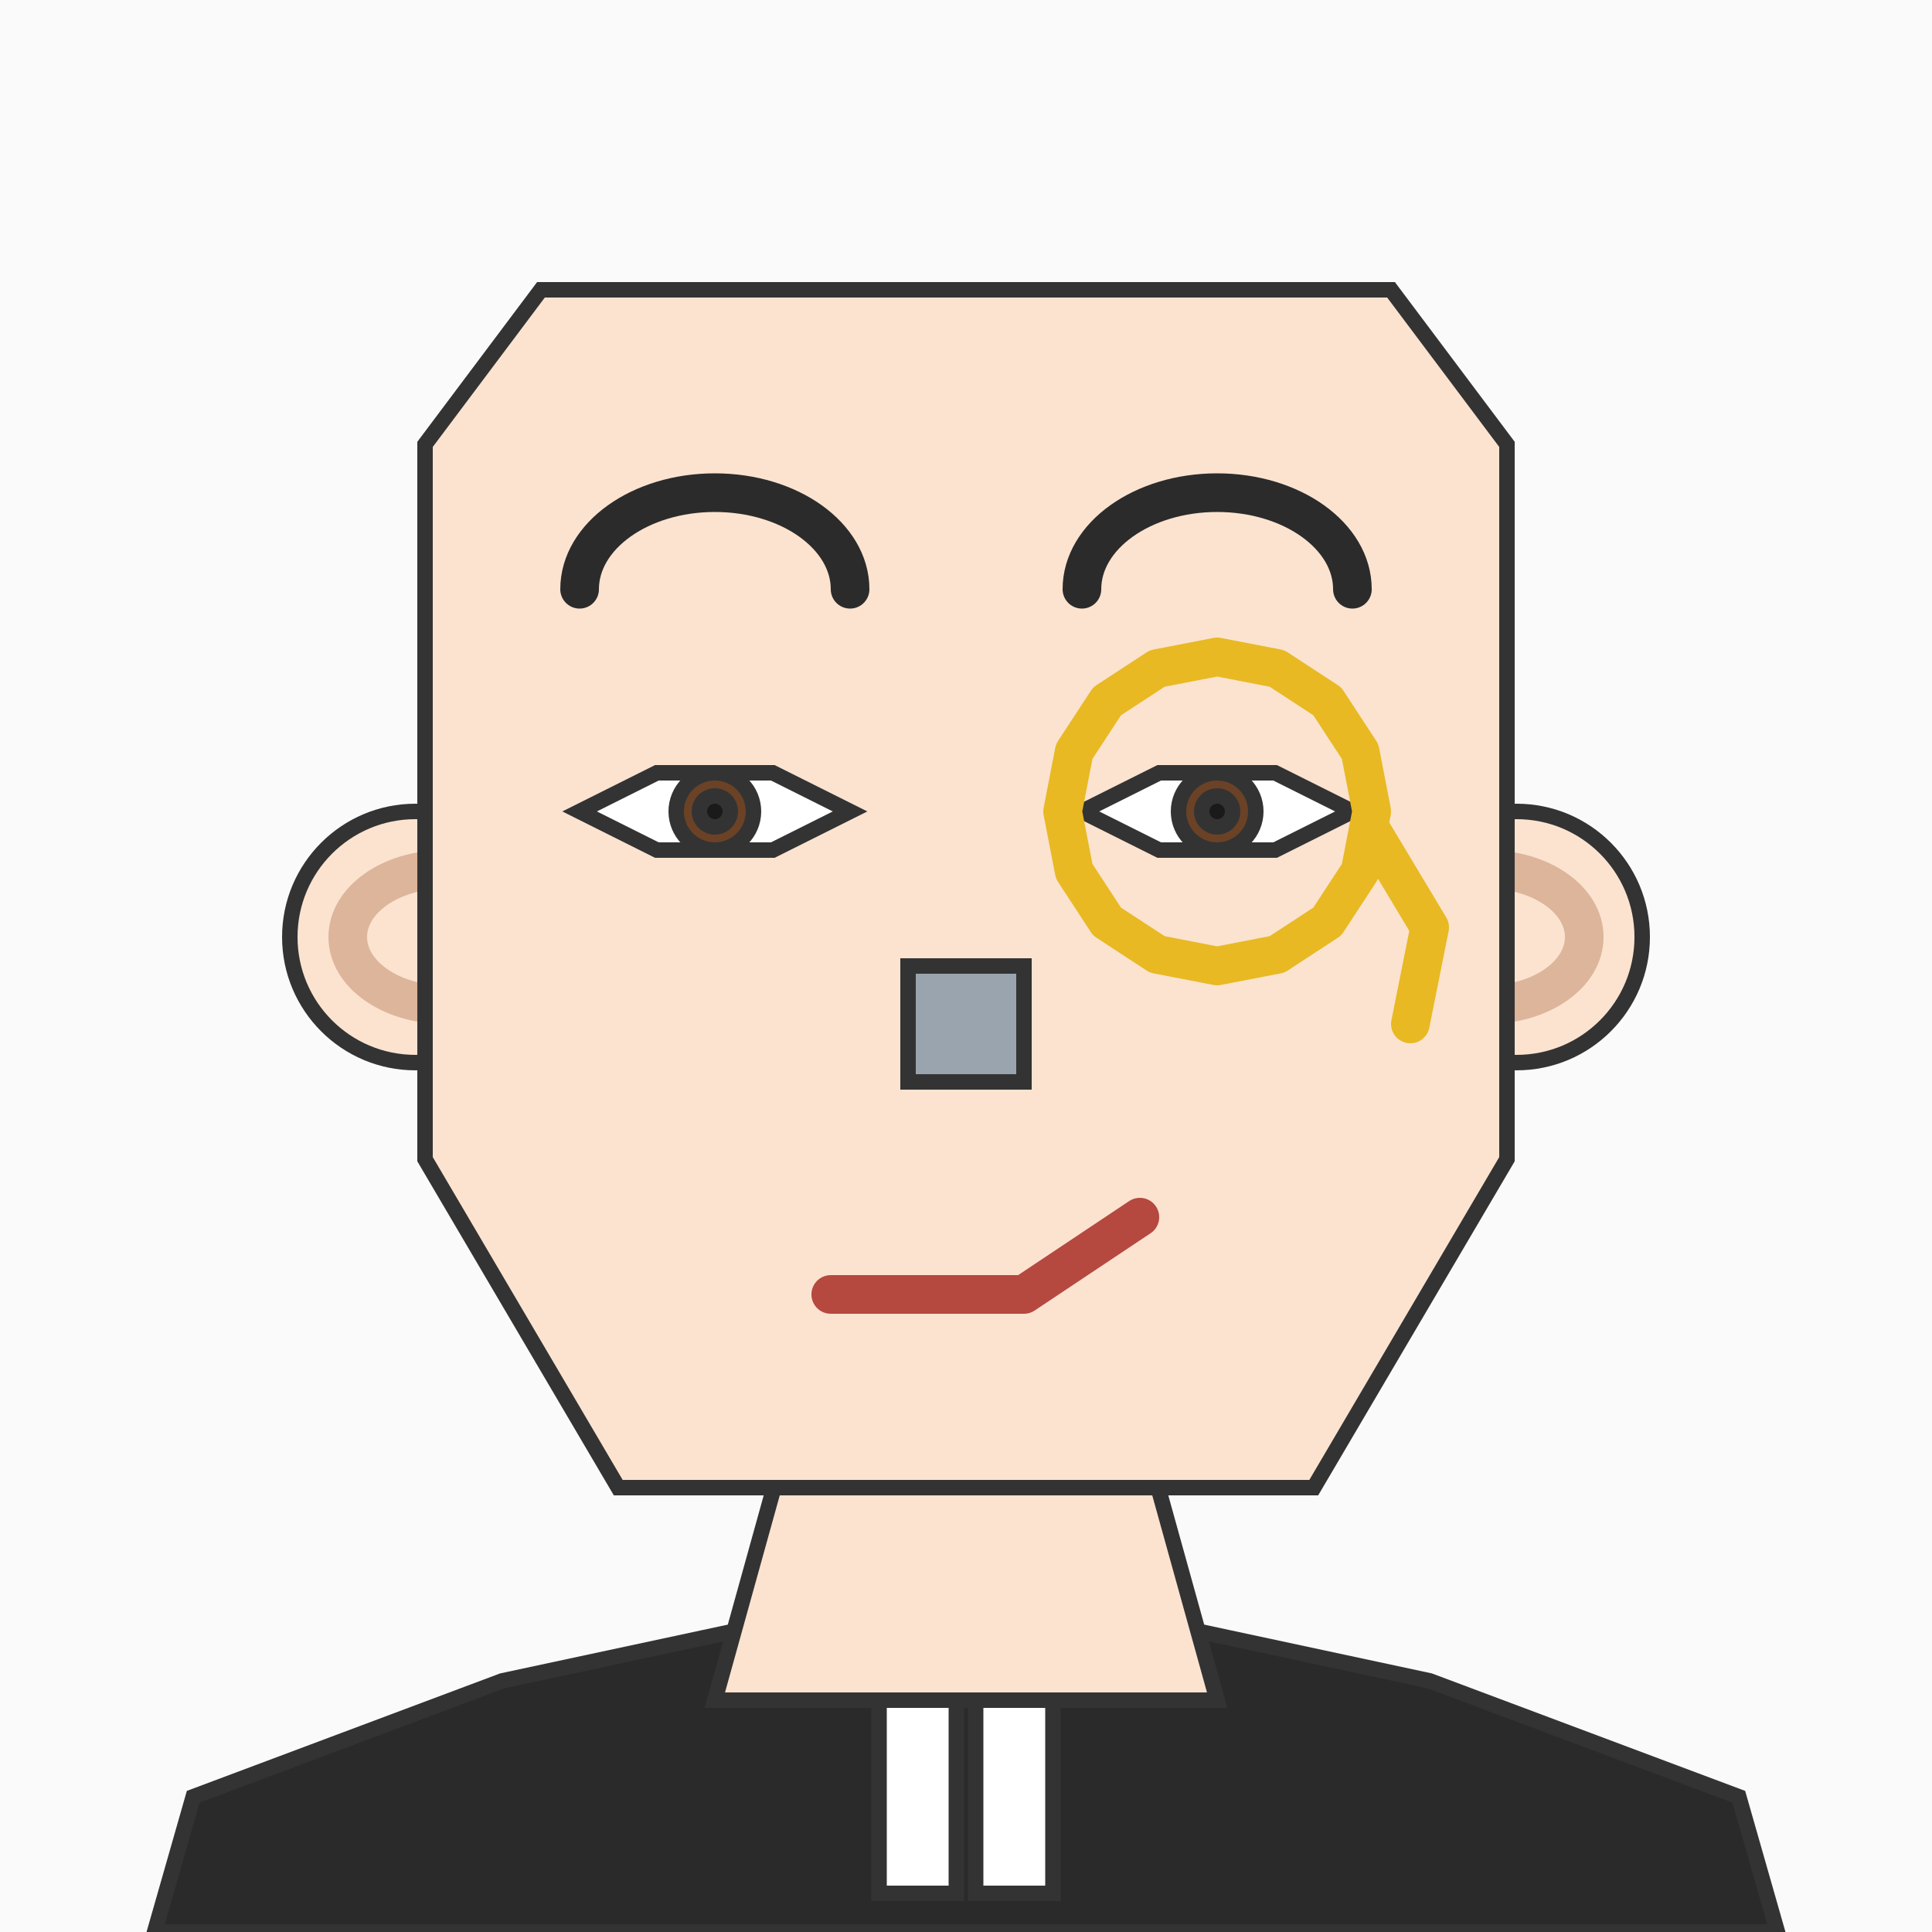
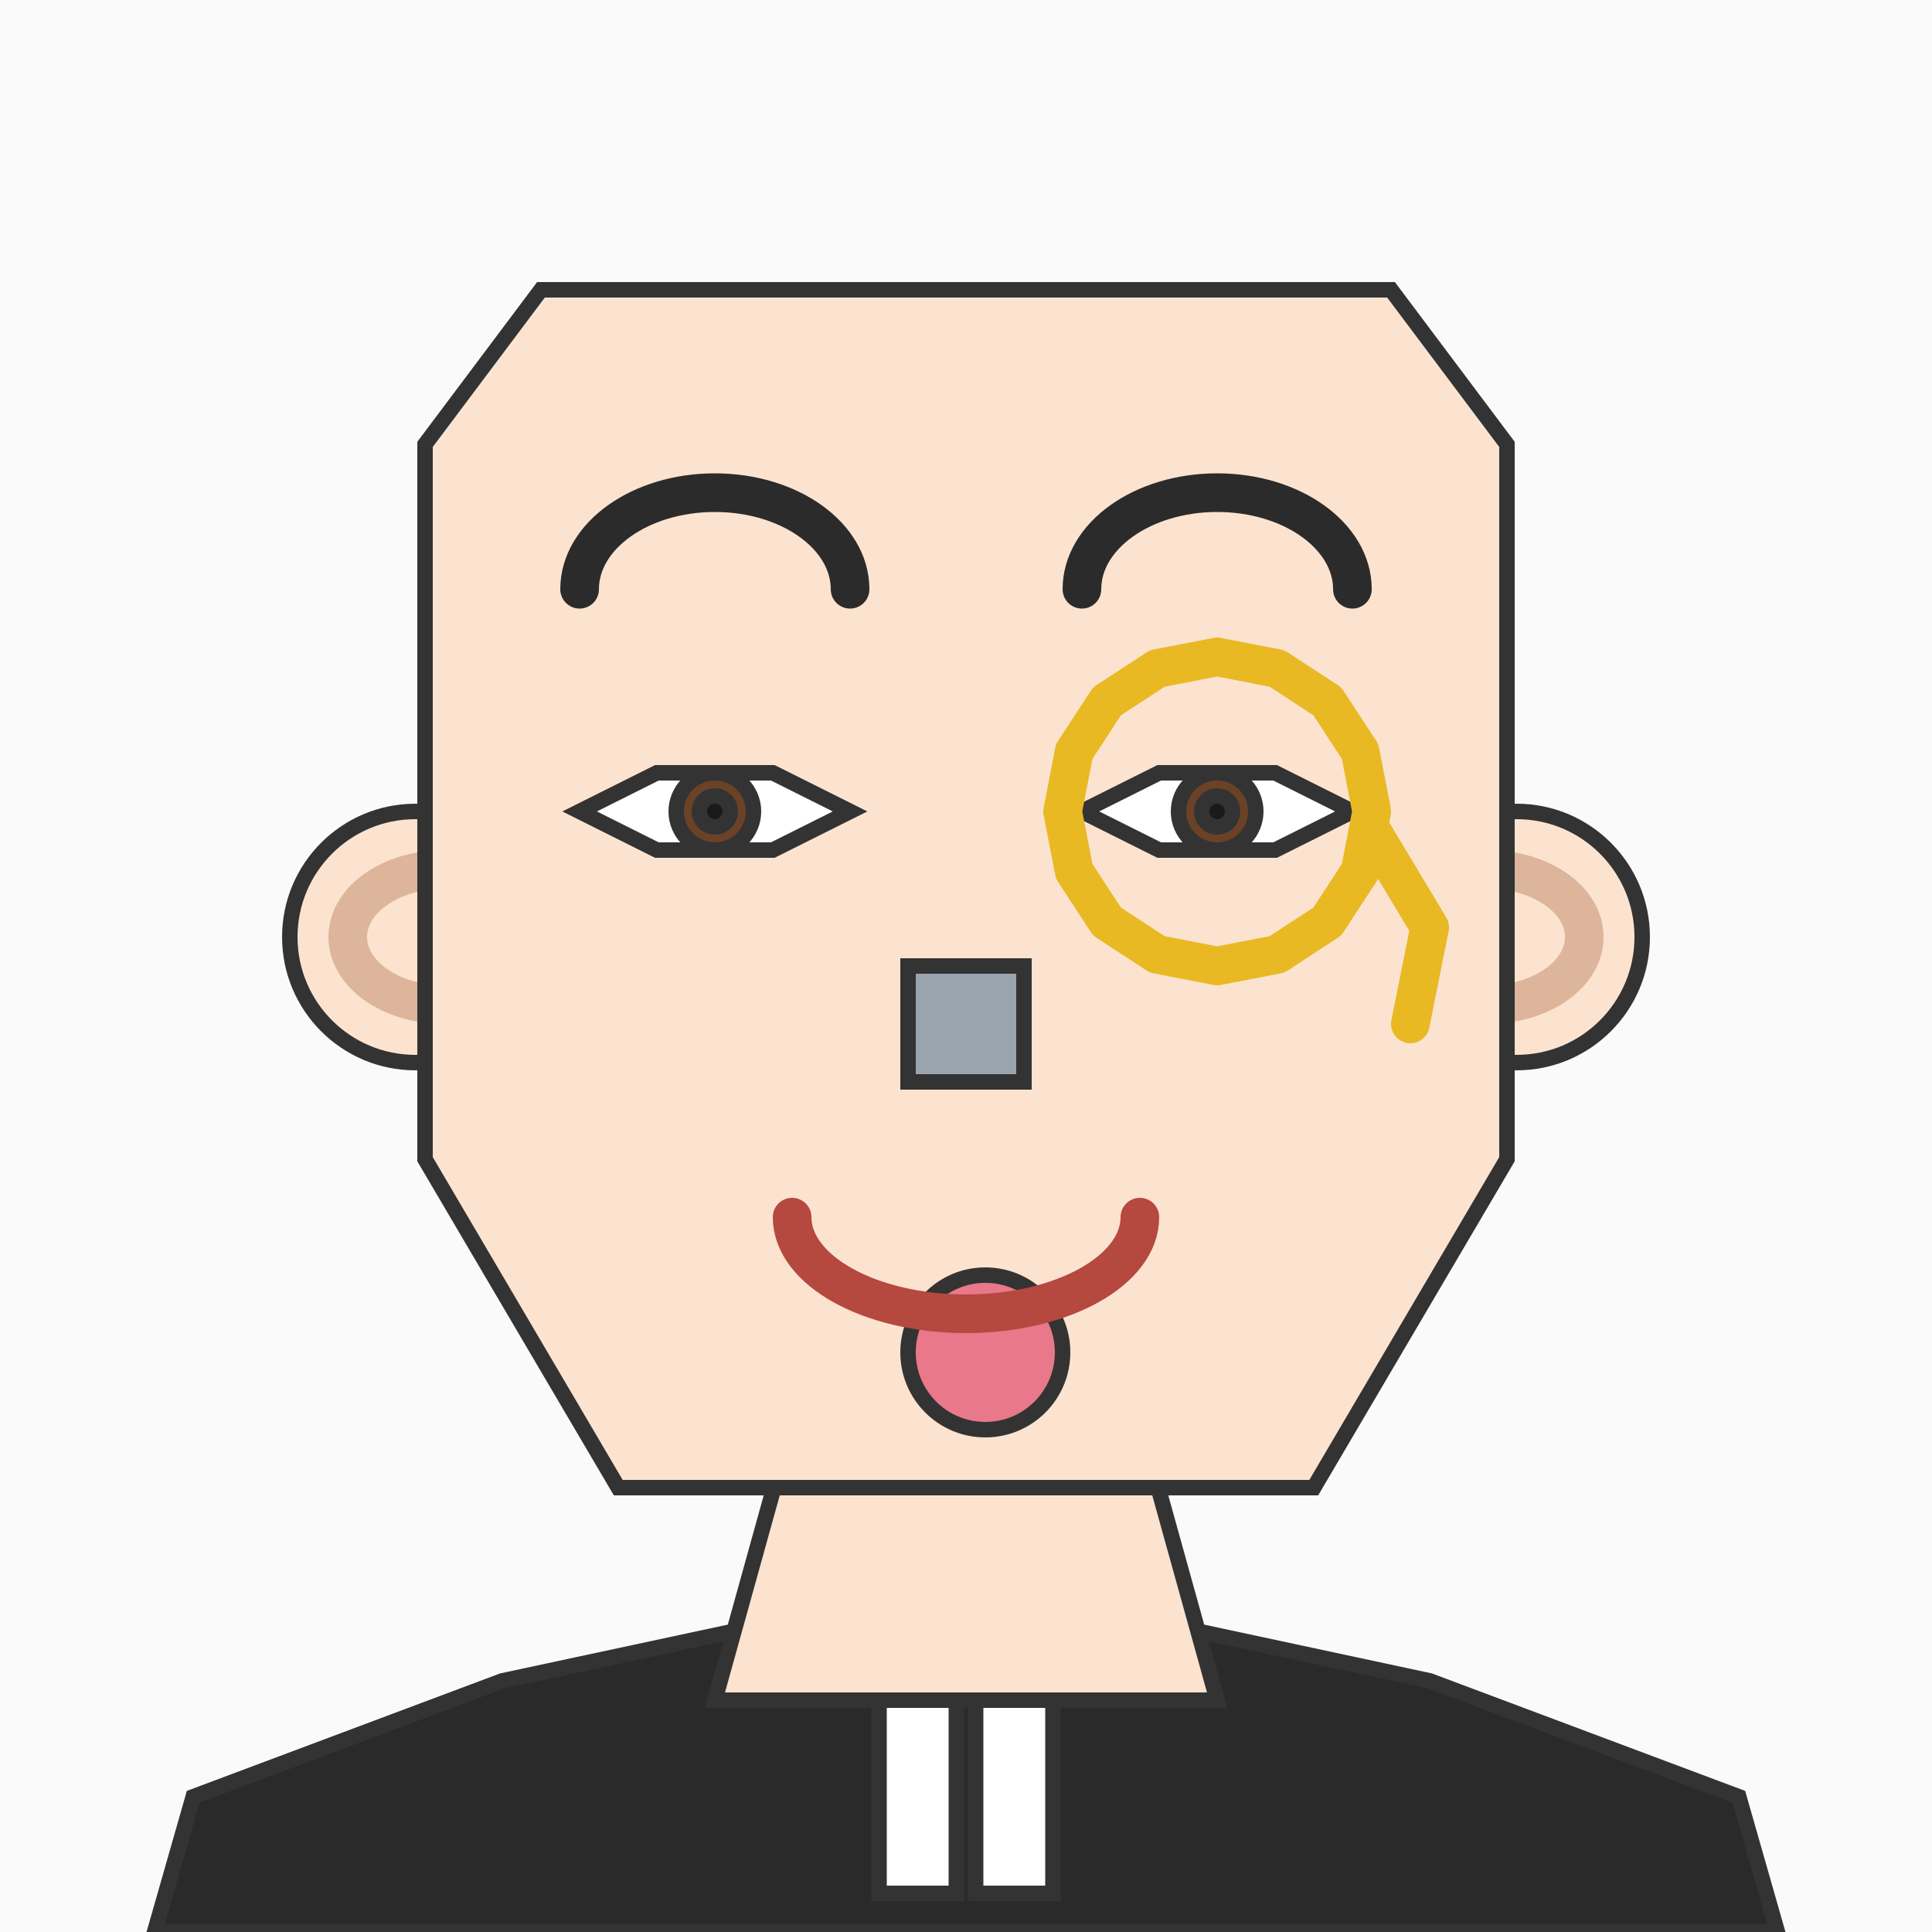
<svg xmlns="http://www.w3.org/2000/svg" viewBox="0 0 100 100" width="200" height="200">
  <rect width="100" height="100" fill="#fafafa" />
  <polygon points="8,100 10,93 26,87 40,84 60,84 74,87 90,93 92,100" fill="#2A2A2A" stroke="#333" stroke-width="0.8" />
  <rect x="45.5" y="85" width="4" height="13" fill="#FFFFFF" stroke="#333" stroke-width="0.8" />
  <rect x="50.5" y="85" width="4" height="13" fill="#FFFFFF" stroke="#333" stroke-width="0.8" />
  <polygon points="42,70 58,70 63,88 37,88" fill="#FBE3D0" stroke="#333" stroke-width="0.8" />
  <ellipse cx="21.5" cy="48.5" rx="6.5" ry="6.5" fill="#FBE3D0" stroke="#333" stroke-width="0.8" />
  <path d="M23 45 A5 3.5 0 0 0 23 52" fill="none" stroke="#DDB59B" stroke-width="2" stroke-linecap="round" stroke-linejoin="round" />
  <ellipse cx="78.5" cy="48.5" rx="6.5" ry="6.5" fill="#FBE3D0" stroke="#333" stroke-width="0.8" />
  <path d="M77 45 A5 3.5 0 0 1 77 52" fill="none" stroke="#DDB59B" stroke-width="2" stroke-linecap="round" stroke-linejoin="round" />
  <polygon points="28,15 72,15 78,23 78,60 68,77 32,77 22,60 22,23" fill="#FBE3D0" stroke="#333" stroke-width="0.8" />
-   <polyline points="43,67 53,67 59,63" fill="none" stroke="#B5483F" stroke-width="2" stroke-linecap="round" stroke-linejoin="round" />
+   <ellipse cx="51" cy="70" rx="4" ry="4" fill="#E8788A" stroke="#333" stroke-width="0.8" />
+   <path d="M41 63 A9 5 0 0 0 59 63" fill="none" stroke="#B5483F" stroke-width="2" stroke-linecap="round" stroke-linejoin="round" />
  <rect x="47" y="50" width="6" height="6" fill="#9AA4AE" stroke="#333" stroke-width="0.8" />
  <polygon points="30,42 34,40 40,40 44,42 40,44 34,44" fill="#FFFFFF" stroke="#333" stroke-width="0.8" />
  <ellipse cx="37" cy="42" rx="2" ry="2" fill="#6B4226" stroke="#333" stroke-width="0.8" />
  <ellipse cx="37" cy="42" rx="0.8" ry="0.8" fill="#1A1A1A" stroke="#333" stroke-width="0.8" />
  <polygon points="70,42 66,40 60,40 56,42 60,44 66,44" fill="#FFFFFF" stroke="#333" stroke-width="0.8" />
  <ellipse cx="63" cy="42" rx="2" ry="2" fill="#6B4226" stroke="#333" stroke-width="0.8" />
  <ellipse cx="63" cy="42" rx="0.8" ry="0.8" fill="#1A1A1A" stroke="#333" stroke-width="0.8" />
  <path d="M30 30.5 A7 5 0 0 1 44 30.5" fill="none" stroke="#2B2B2B" stroke-width="2" stroke-linecap="round" stroke-linejoin="round" />
  <path d="M56 30.5 A7 5 0 0 1 70 30.5" fill="none" stroke="#2B2B2B" stroke-width="2" stroke-linecap="round" stroke-linejoin="round" />
  <polyline points="71,42 70.4,45.1 68.7,47.7 66.1,49.4 63,50 59.9,49.4 57.3,47.7 55.6,45.1 55,42 55.6,38.9 57.3,36.3 59.9,34.6 63,34 66.1,34.6 68.7,36.3 70.4,38.9 71,42" fill="none" stroke="#E8B923" stroke-width="2" stroke-linecap="round" stroke-linejoin="round" />
  <polyline points="71,43 74,48 73,53" fill="none" stroke="#E8B923" stroke-width="2" stroke-linecap="round" stroke-linejoin="round" />
</svg>
